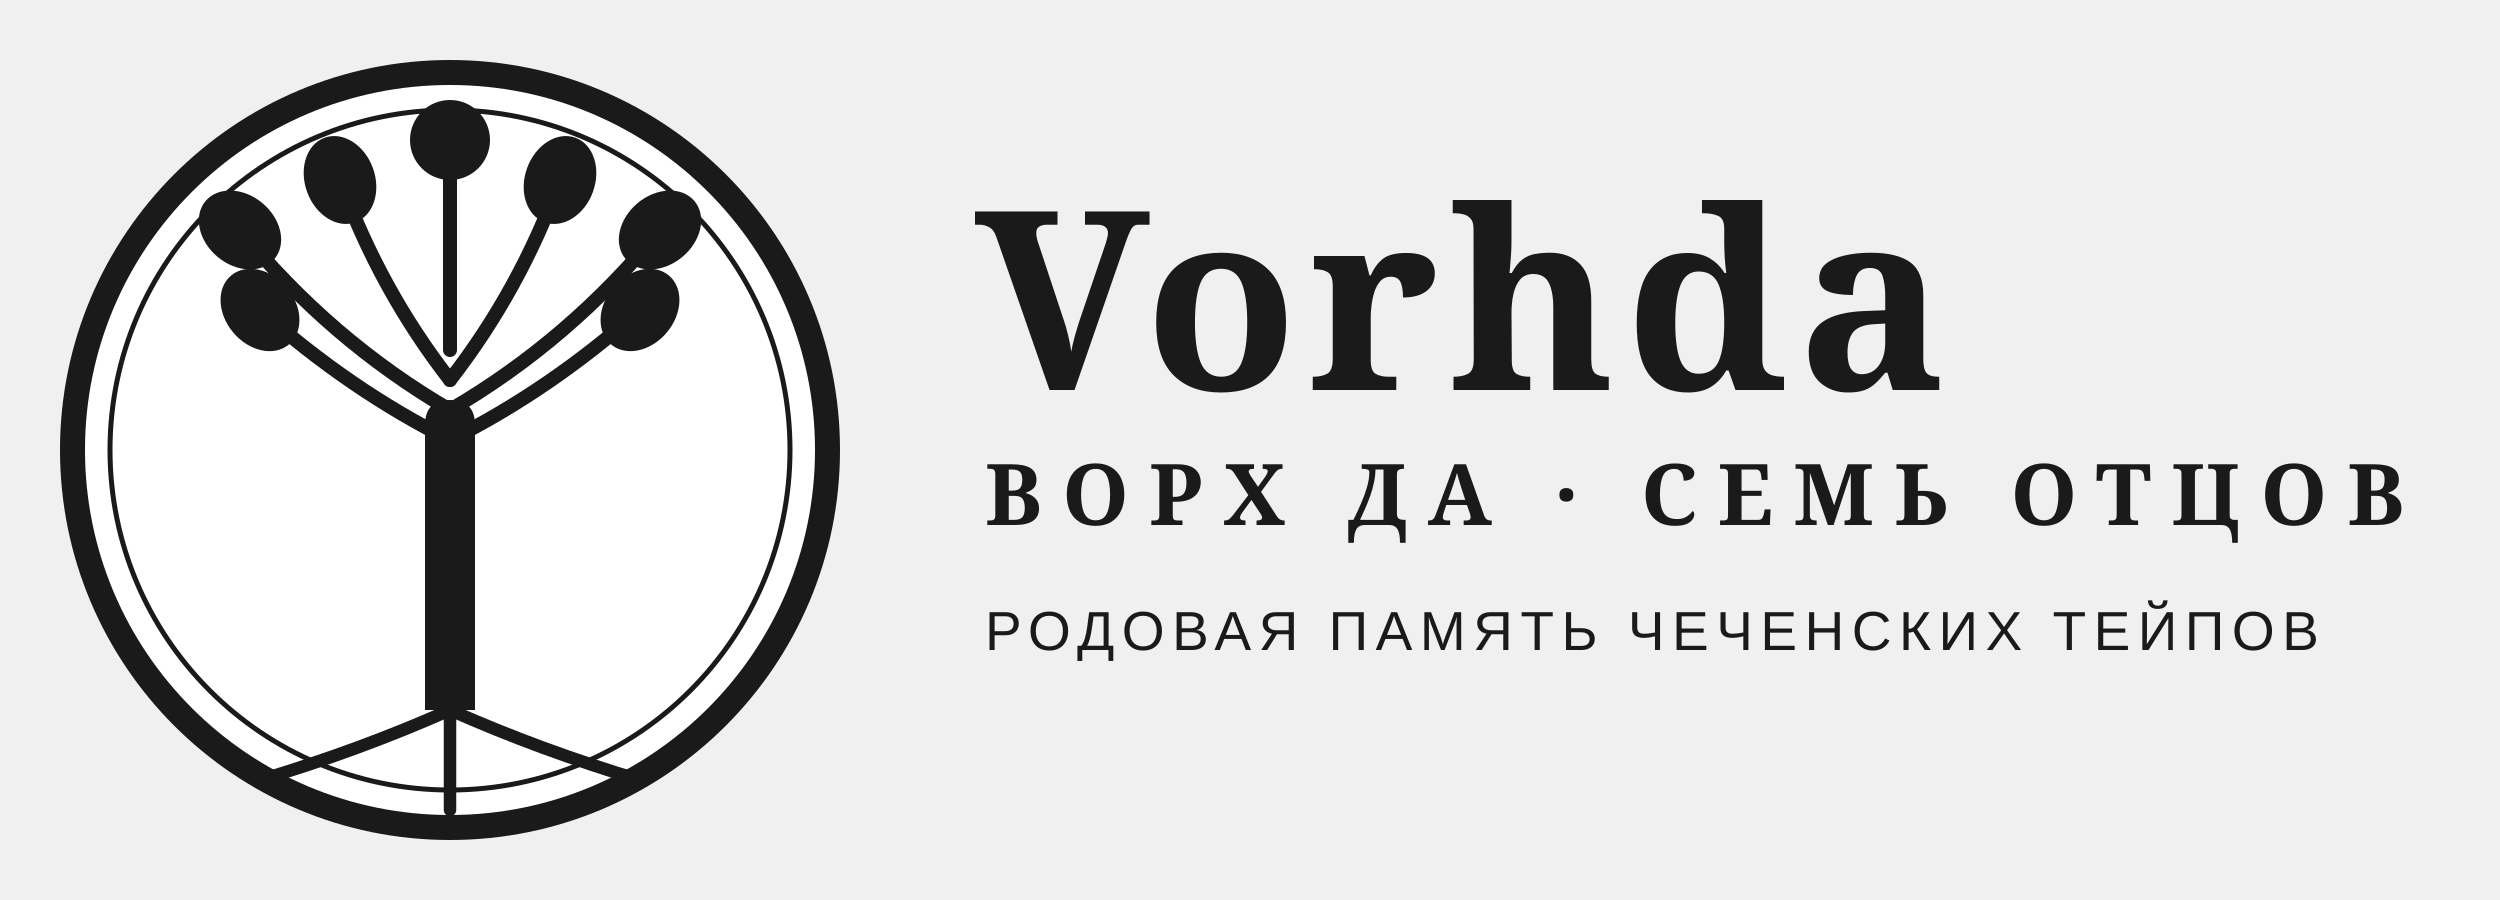
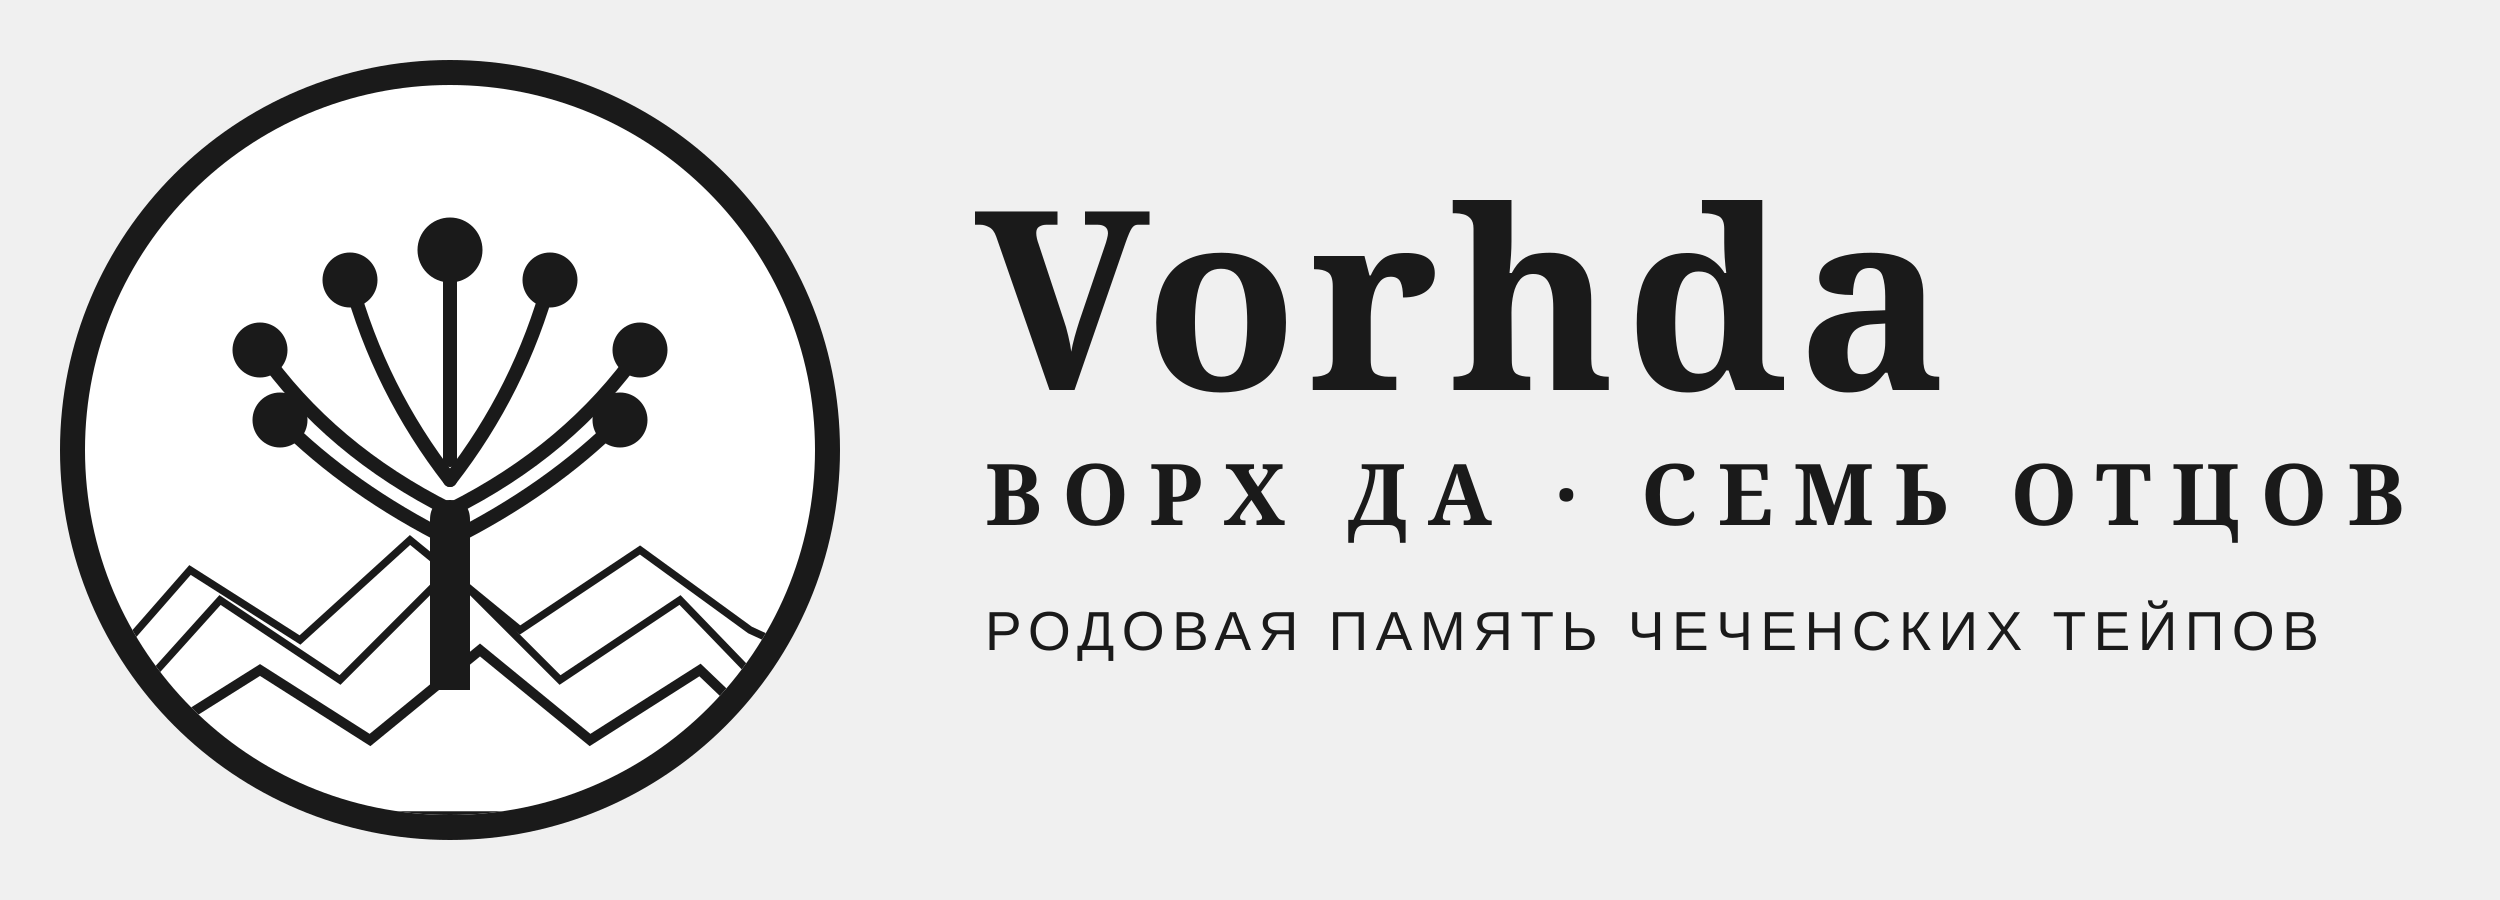
<svg xmlns="http://www.w3.org/2000/svg" viewBox="0 0 500 180" width="500" height="180">
+   <defs>
+     <clipPath id="monoClip">
+       <circle cx="90" cy="90" r="73" />
+     </clipPath>
+   </defs>
  <circle cx="90" cy="90" r="78" fill="#1a1a1a" />
  <circle cx="90" cy="90" r="73" fill="#fff" />
-   <circle cx="90" cy="90" r="68" fill="none" stroke="#1a1a1a" stroke-width="1" />
-   <g stroke="#1a1a1a" stroke-width="2.5" fill="none" stroke-linecap="round">
-     <path d="M90,142 Q72,150 52,156" />
-     <path d="M90,142 Q90,154 90,162" />
-     <path d="M90,142 Q108,150 128,156" />
+   <g clip-path="url(#monoClip)">
+     <path d="M17,138 L38,114 L60,128 L82,108 L104,126 L128,110 L150,126 L163,132 L163,163 L17,163 Z" fill="none" stroke="#1a1a1a" stroke-width="1.5" />
+     <path d="M17,150 L44,120 L68,136 L90,114 L112,136 L136,120 L163,148" fill="none" stroke="#1a1a1a" stroke-width="1.5" />
+     <path d="M17,156 L52,134 L74,148 L96,130 L118,148 L140,134 L163,156" fill="none" stroke="#1a1a1a" stroke-width="2" />
  </g>
-   <path d="M85,142 L85,85 Q85,80 90,80 Q95,80 95,85 L95,142 Z" fill="#1a1a1a" />
+   <path d="M86,138 L86,104 Q86,100 90,100 Q94,100 94,104 L94,138 Z" fill="#1a1a1a" />
  <g stroke="#1a1a1a" stroke-width="2.8" stroke-linecap="round" fill="none">
-     <path d="M90,88 Q70,78 52,62" />
-     <path d="M90,88 Q110,78 128,62" />
-     <path d="M90,82 Q66,68 48,46" />
-     <path d="M90,82 Q114,68 132,46" />
-     <path d="M90,76 Q76,58 68,36" />
-     <path d="M90,76 Q104,58 112,36" />
-     <path d="M90,70 L90,28" />
+     <path d="M90,108 Q70,98 56,84" />
+     <path d="M90,108 Q110,98 124,84" />
+     <path d="M90,102 Q66,90 52,70" />
+     <path d="M90,102 Q114,90 128,70" />
+     <path d="M90,96 Q76,78 70,56" />
+     <path d="M90,96 Q104,78 110,56" />
+     <path d="M90,92 L90,50" />
  </g>
  <g fill="#1a1a1a">
-     <ellipse cx="52" cy="62" rx="7" ry="9" transform="rotate(-40 52 62)" />
-     <ellipse cx="128" cy="62" rx="7" ry="9" transform="rotate(40 128 62)" />
-     <ellipse cx="48" cy="46" rx="7" ry="9" transform="rotate(-50 48 46)" />
-     <ellipse cx="132" cy="46" rx="7" ry="9" transform="rotate(50 132 46)" />
-     <ellipse cx="68" cy="36" rx="7" ry="9" transform="rotate(-20 68 36)" />
-     <ellipse cx="112" cy="36" rx="7" ry="9" transform="rotate(20 112 36)" />
-     <circle cx="90" cy="28" r="8" />
+     <circle cx="56" cy="84" r="5.5" />
+     <circle cx="124" cy="84" r="5.5" />
+     <circle cx="52" cy="70" r="5.5" />
+     <circle cx="128" cy="70" r="5.5" />
+     <circle cx="70" cy="56" r="5.5" />
+     <circle cx="110" cy="56" r="5.5" />
+     <circle cx="90" cy="50" r="6.5" />
  </g>
  <text x="195" y="78" font-family="Georgia, serif" font-size="50" font-weight="bold" fill="#1a1a1a" letter-spacing="2">Vorhda</text>
  <text x="197" y="105" font-family="Georgia, serif" font-size="17" fill="#1a1a1a" font-weight="bold" letter-spacing="4">ВОРХ ДА · СЕМЬ ОТЦОВ</text>
  <text x="197" y="130" font-family="Arial, sans-serif" font-size="11" fill="#1a1a1a" letter-spacing="1.5">РОДОВАЯ ПАМЯТЬ ЧЕЧЕНСКИХ ТЕЙПОВ</text>
</svg>
